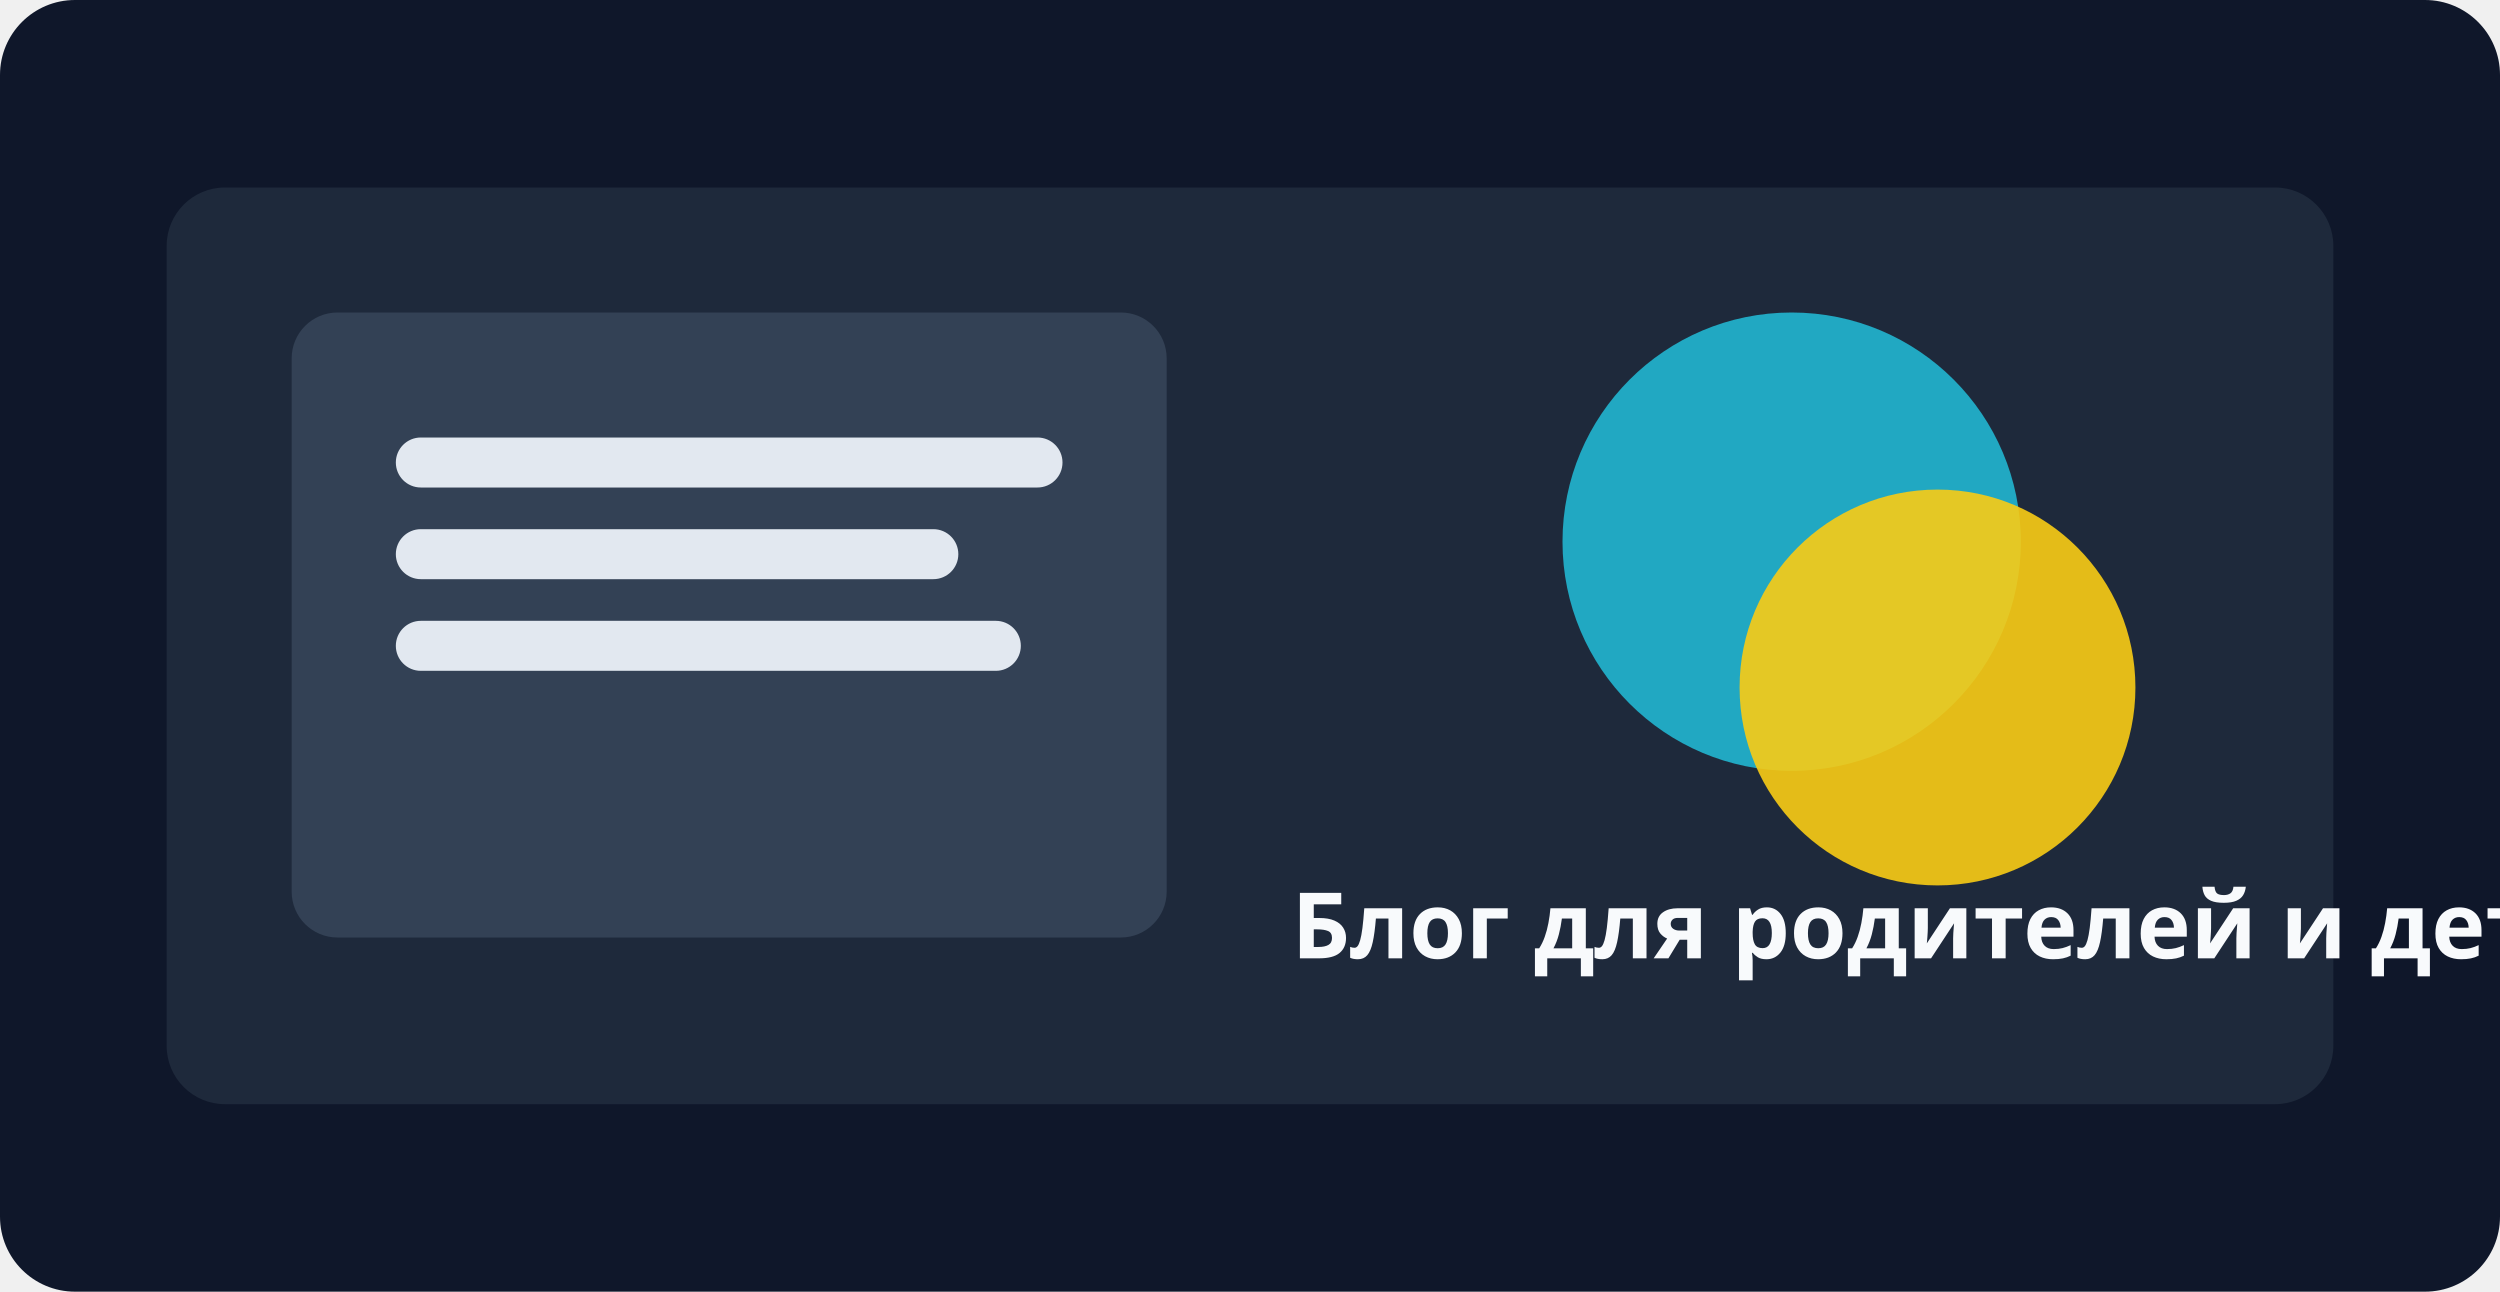
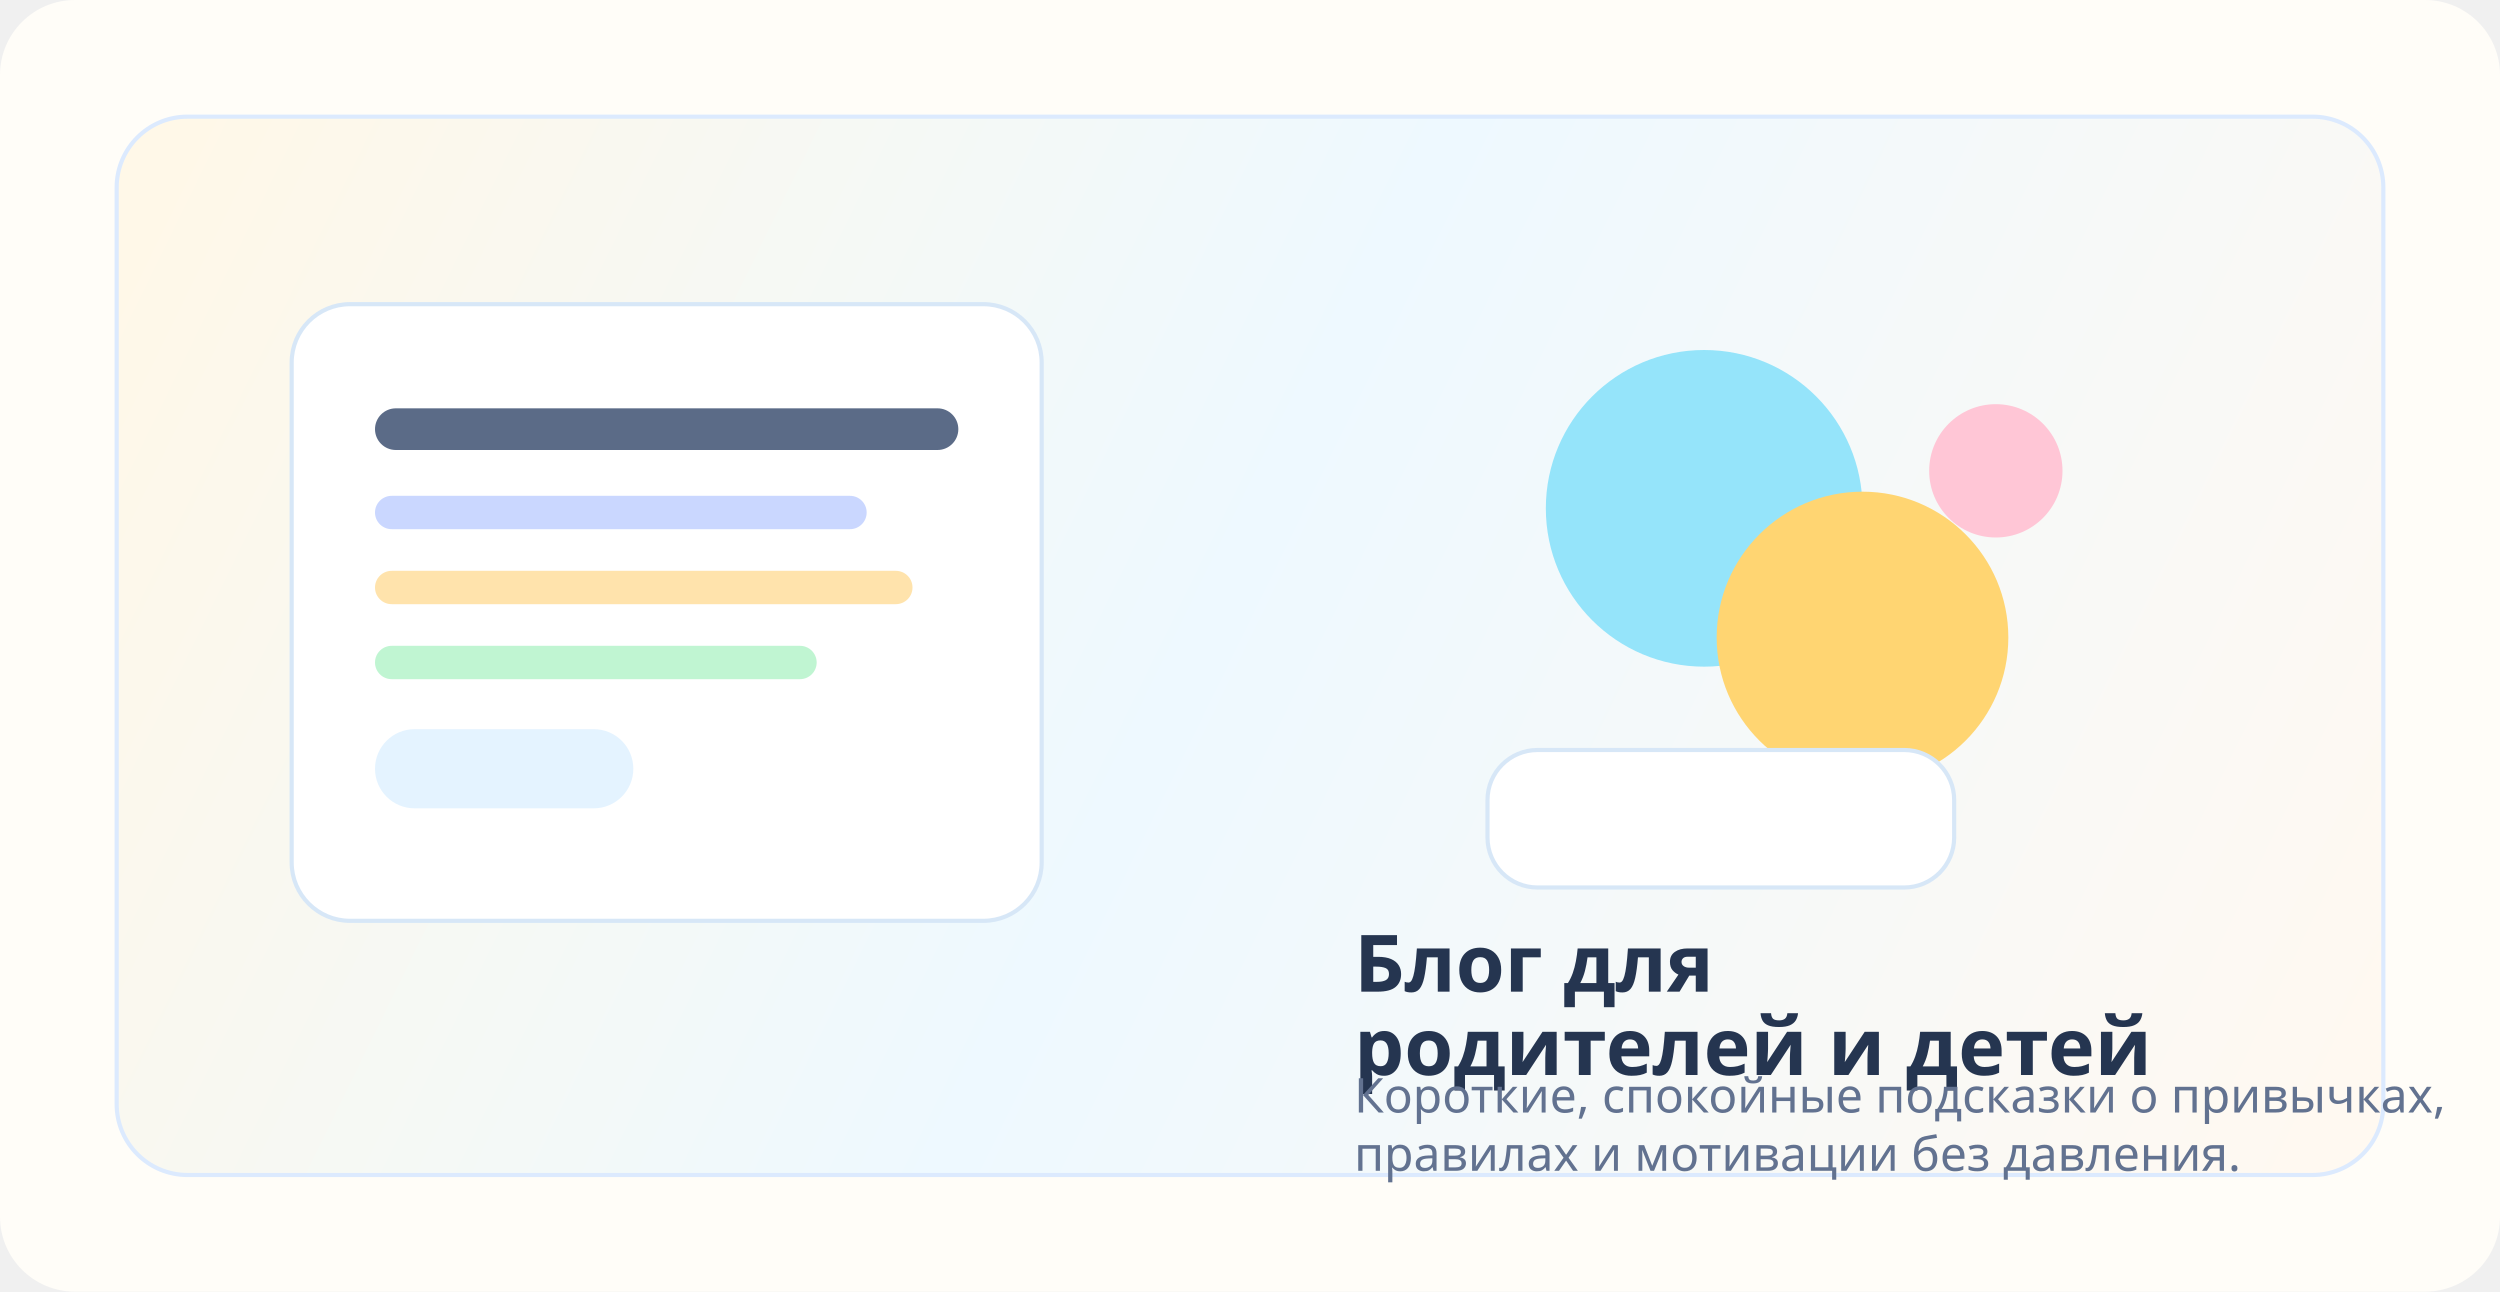
<svg xmlns="http://www.w3.org/2000/svg" width="1200" height="620" viewBox="0 0 1200 620" fill="none">
-   <rect width="1200" height="620" rx="36" fill="#0F172A" />
-   <rect x="80" y="90" width="1040" height="440" rx="28" fill="#1E293B" />
-   <rect x="140" y="150" width="420" height="300" rx="22" fill="#334155" />
-   <rect x="190" y="210" width="320" height="24" rx="12" fill="#E2E8F0" />
-   <rect x="190" y="254" width="270" height="24" rx="12" fill="#E2E8F0" />
-   <rect x="190" y="298" width="300" height="24" rx="12" fill="#E2E8F0" />
-   <circle cx="860" cy="260" r="110" fill="#22D3EE" fill-opacity="0.75" />
-   <circle cx="930" cy="330" r="95" fill="#FACC15" fill-opacity="0.9" />
-   <text x="620" y="460" fill="#F8FAFC" font-family="Nunito, sans-serif" font-size="44" font-weight="800">Блог для родителей и детей</text>
+   <defs>
+     <linearGradient id="blogBg" x1="90" y1="60" x2="1110" y2="560" gradientUnits="userSpaceOnUse">
+       <stop stop-color="#FFF8E8" />
+       <stop offset="0.48" stop-color="#EEF9FF" />
+       <stop offset="1" stop-color="#FFF9F1" />
+     </linearGradient>
+   </defs>
+   <rect width="1200" height="620" rx="36" fill="#FFFDF8" />
+   <rect x="56" y="56" width="1088" height="508" rx="34" fill="url(#blogBg)" stroke="#DCEAFE" stroke-width="2" />
+   <rect x="140" y="146" width="360" height="296" rx="28" fill="#FFFFFF" stroke="#D7E7F7" stroke-width="2" />
+   <rect x="180" y="196" width="280" height="20" rx="10" fill="#415474" fill-opacity="0.86" />
+   <rect x="180" y="238" width="236" height="16" rx="8" fill="#8AA8FF" fill-opacity="0.45" />
+   <rect x="180" y="274" width="258" height="16" rx="8" fill="#FFD88A" fill-opacity="0.7" />
+   <rect x="180" y="310" width="212" height="16" rx="8" fill="#A8F2C1" fill-opacity="0.72" />
+   <rect x="180" y="350" width="124" height="38" rx="19" fill="#E4F3FF" />
+   <circle cx="818" cy="244" r="76" fill="#95E4FA" />
+   <circle cx="894" cy="306" r="70" fill="#FFD572" />
+   <circle cx="958" cy="226" r="32" fill="#FFC6D6" />
+   <rect x="714" y="360" width="224" height="66" rx="24" fill="#FFFFFF" stroke="#D7E7F7" stroke-width="2" />
+   <text x="650" y="476" fill="#253550" font-family="Nunito, sans-serif" font-size="38" font-weight="800">
+     <tspan x="650" dy="0">Блог для</tspan>
+     <tspan x="650" dy="40">родителей и детей</tspan>
+   </text>
+   <text x="650" y="534" fill="#627290" font-family="Nunito, sans-serif" font-size="23">
+     <tspan x="650" dy="0">Короткие, спокойные подсказки о привычках,</tspan>
+     <tspan x="650" dy="28">правилах и мотивации без давления.</tspan>
+   </text>
</svg>
